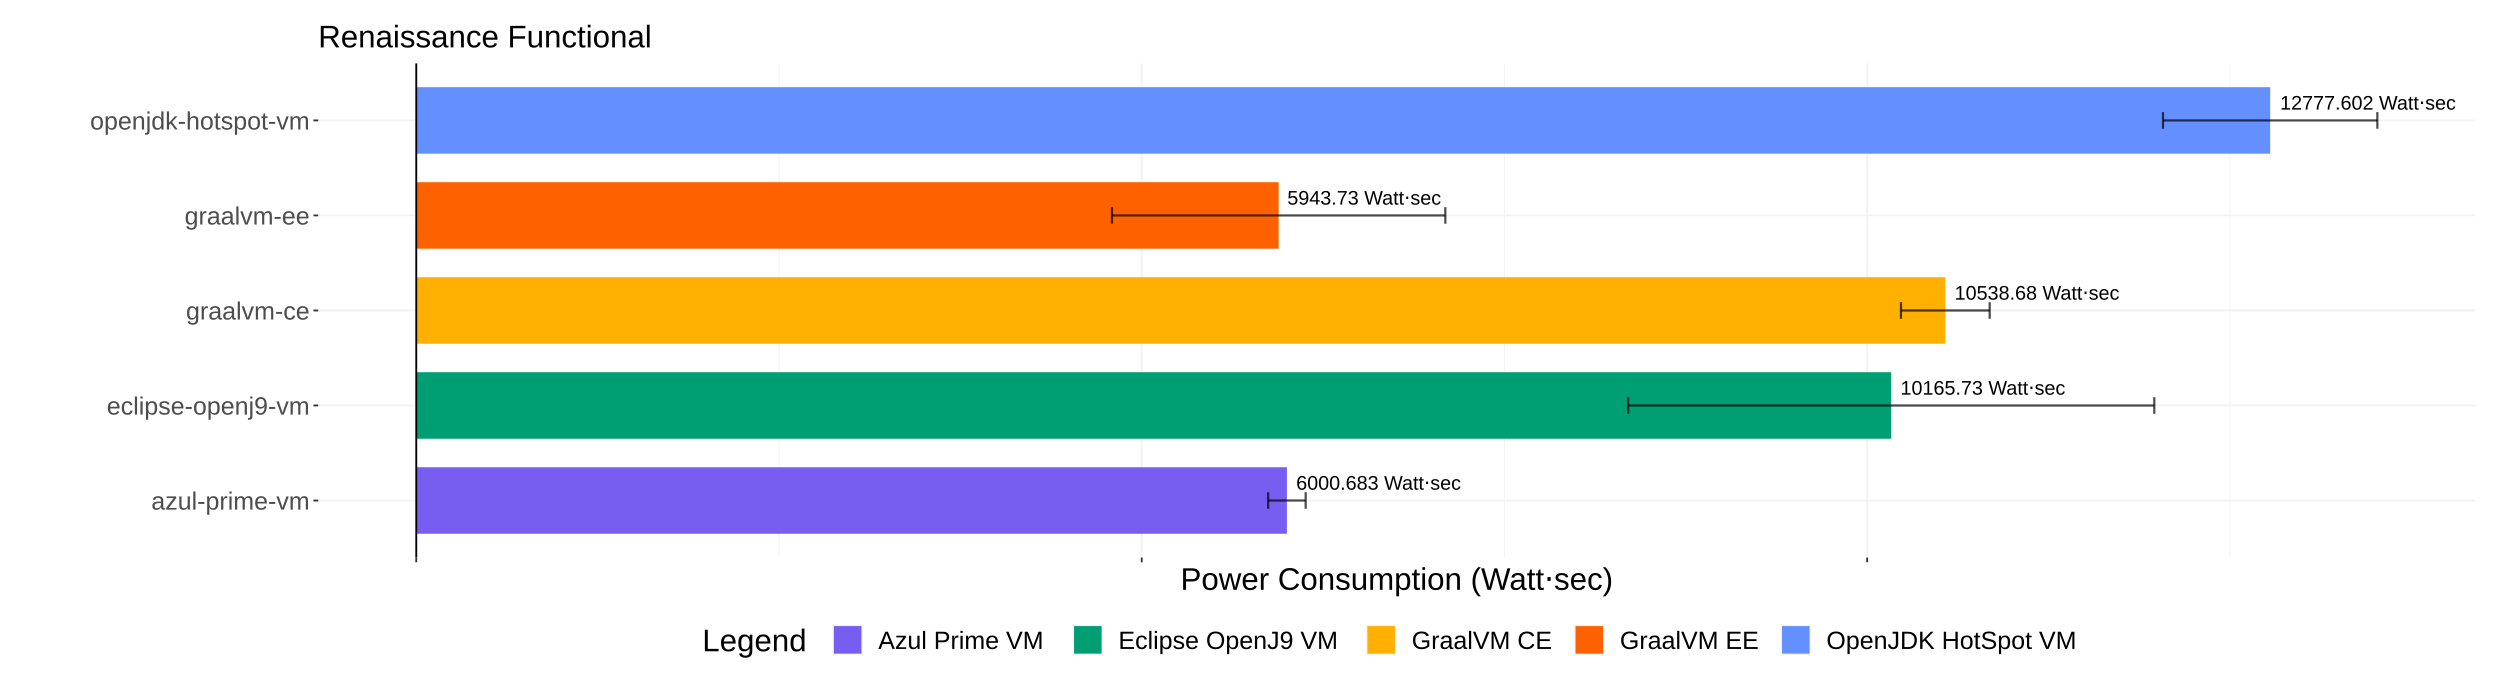
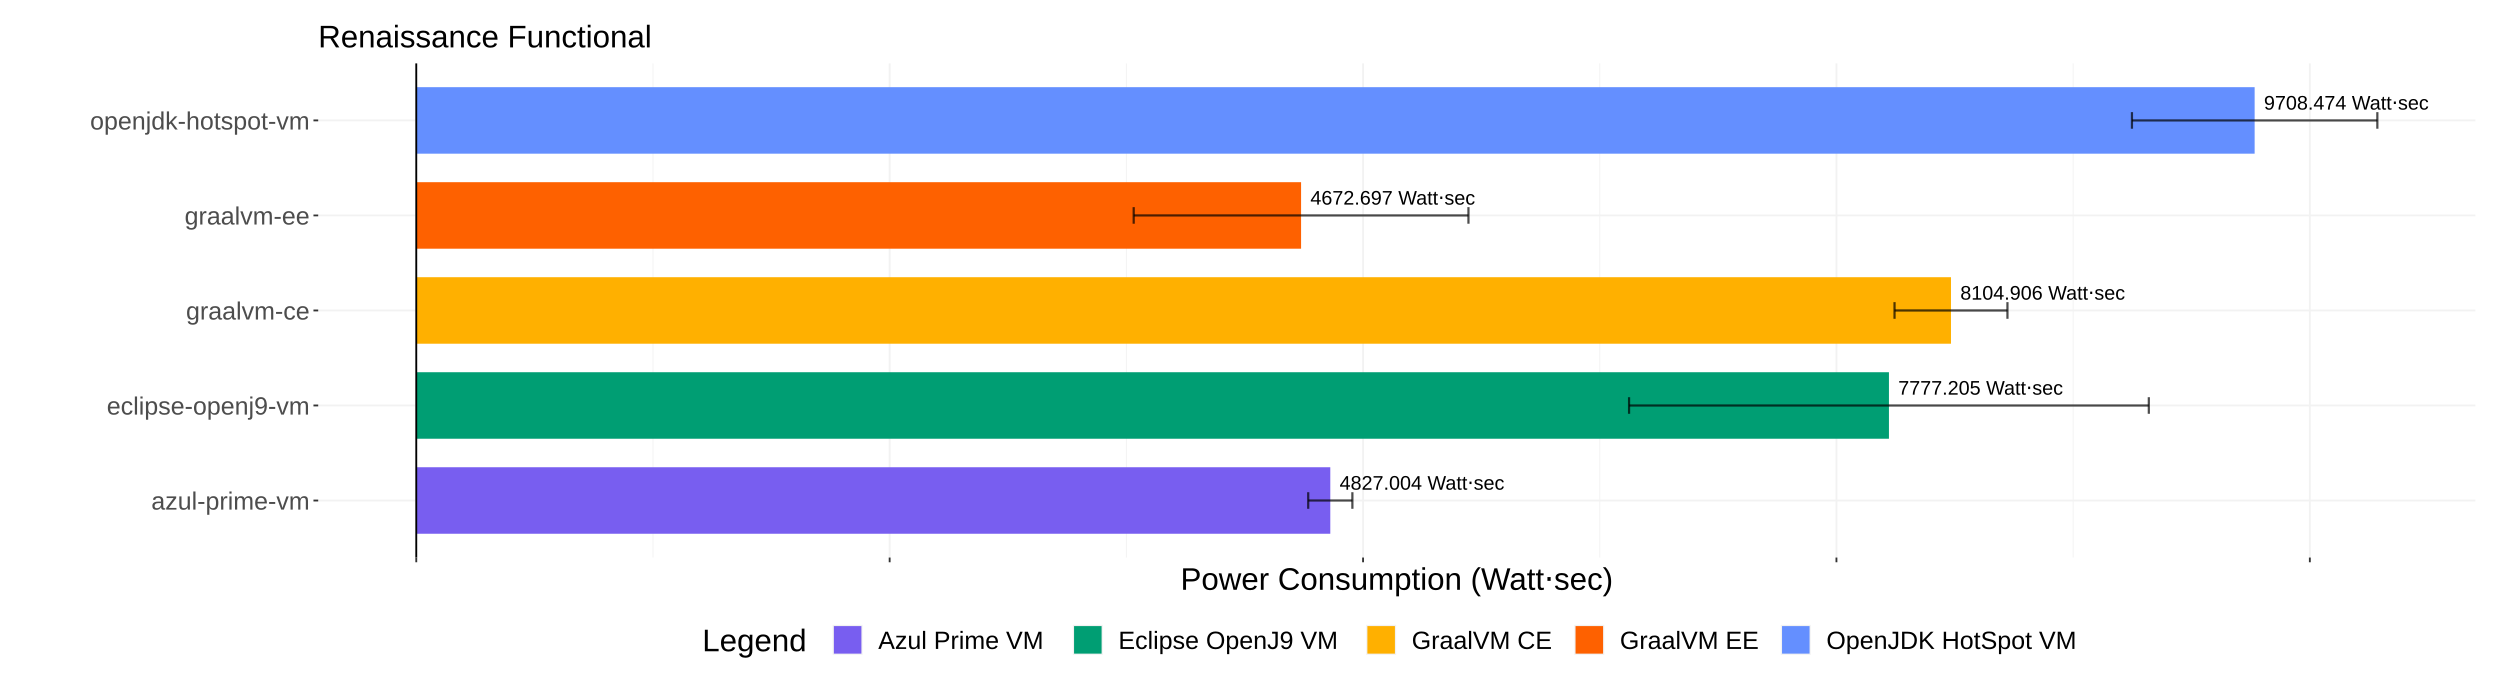
<svg xmlns="http://www.w3.org/2000/svg" class="svglite" width="1440.00pt" height="396.85pt" viewBox="0 0 1440.00 396.85">
  <defs>
    <style type="text/css">
    .svglite line, .svglite polyline, .svglite polygon, .svglite path, .svglite rect, .svglite circle {
      fill: none;
      stroke: #000000;
      stroke-linecap: round;
      stroke-linejoin: round;
      stroke-miterlimit: 10.00;
    }
    .svglite text {
      white-space: pre;
    }
  </style>
  </defs>
  <rect width="100%" height="100%" style="stroke: none; fill: #FFFFFF;" />
  <defs>
    <clipPath id="cpMC4wMHwxNDQwLjAwfDAuMDB8Mzk2Ljg1">
      <rect x="0.00" y="0.00" width="1440.00" height="396.85" />
    </clipPath>
  </defs>
  <g clip-path="url(#cpMC4wMHwxNDQwLjAwfDAuMDB8Mzk2Ljg1)">
    <rect x="0.00" y="0" width="1440.00" height="396.85" style="stroke-width: 1.07; stroke: #FFFFFF; fill: #FFFFFF;" />
    <rect x="183.29" y="36.52" width="1242.54" height="284.61" style="stroke-width: 1.07; stroke: none;" />
-     <polyline points="448.70,321.13 448.70,36.52 " style="stroke-width: 0.53; stroke: #F2F2F2; stroke-linecap: butt;" />
-     <polyline points="866.56,321.13 866.56,36.52 " style="stroke-width: 0.53; stroke: #F2F2F2; stroke-linecap: butt;" />
-     <polyline points="1284.42,321.13 1284.42,36.52 " style="stroke-width: 0.53; stroke: #F2F2F2; stroke-linecap: butt;" />
+     <polyline points="376.11,321.13 376.11,36.52 " style="stroke-width: 0.53; stroke: #F2F2F2; stroke-linecap: butt;" />
+     <polyline points="648.78,321.13 648.78,36.52 " style="stroke-width: 0.53; stroke: #F2F2F2; stroke-linecap: butt;" />
+     <polyline points="921.46,321.13 921.46,36.52 " style="stroke-width: 0.53; stroke: #F2F2F2; stroke-linecap: butt;" />
+     <polyline points="1194.13,321.13 1194.13,36.52 " style="stroke-width: 0.53; stroke: #F2F2F2; stroke-linecap: butt;" />
    <polyline points="183.29,288.29 1425.83,288.29 " style="stroke-width: 1.07; stroke: #F2F2F2; stroke-linecap: butt;" />
    <polyline points="183.29,233.56 1425.83,233.56 " style="stroke-width: 1.07; stroke: #F2F2F2; stroke-linecap: butt;" />
    <polyline points="183.29,178.83 1425.83,178.83 " style="stroke-width: 1.07; stroke: #F2F2F2; stroke-linecap: butt;" />
    <polyline points="183.29,124.09 1425.83,124.09 " style="stroke-width: 1.07; stroke: #F2F2F2; stroke-linecap: butt;" />
    <polyline points="183.29,69.36 1425.83,69.36 " style="stroke-width: 1.07; stroke: #F2F2F2; stroke-linecap: butt;" />
    <polyline points="239.77,321.13 239.77,36.52 " style="stroke-width: 1.07; stroke: #F2F2F2; stroke-linecap: butt;" />
-     <polyline points="657.63,321.13 657.63,36.52 " style="stroke-width: 1.07; stroke: #F2F2F2; stroke-linecap: butt;" />
-     <polyline points="1075.49,321.13 1075.49,36.52 " style="stroke-width: 1.07; stroke: #F2F2F2; stroke-linecap: butt;" />
-     <rect x="239.77" y="269.13" width="501.49" height="38.31" style="stroke-width: 1.07; stroke: none; stroke-linecap: butt; stroke-linejoin: miter; fill: #785EF0;" />
-     <rect x="239.77" y="214.40" width="849.57" height="38.31" style="stroke-width: 1.07; stroke: none; stroke-linecap: butt; stroke-linejoin: miter; fill: #009E73;" />
-     <rect x="239.77" y="159.67" width="880.74" height="38.31" style="stroke-width: 1.07; stroke: none; stroke-linecap: butt; stroke-linejoin: miter; fill: #FFB000;" />
-     <rect x="239.77" y="104.94" width="496.73" height="38.31" style="stroke-width: 1.07; stroke: none; stroke-linecap: butt; stroke-linejoin: miter; fill: #FE6100;" />
-     <rect x="239.77" y="50.21" width="1067.85" height="38.31" style="stroke-width: 1.07; stroke: none; stroke-linecap: butt; stroke-linejoin: miter; fill: #648FFF;" />
-     <text x="746.61" y="282.07" style="font-size: 11.38px; font-family: &quot;Liberation Sans&quot;;" textLength="107.09px" lengthAdjust="spacingAndGlyphs">6000.683 Watt⋅sec</text>
-     <text x="1094.69" y="227.34" style="font-size: 11.38px; font-family: &quot;Liberation Sans&quot;;" textLength="107.09px" lengthAdjust="spacingAndGlyphs">10165.73 Watt⋅sec</text>
-     <text x="1125.86" y="172.61" style="font-size: 11.38px; font-family: &quot;Liberation Sans&quot;;" textLength="107.09px" lengthAdjust="spacingAndGlyphs">10538.68 Watt⋅sec</text>
-     <text x="741.49" y="117.87" style="font-size: 11.38px; font-family: &quot;Liberation Sans&quot;;" textLength="99.86px" lengthAdjust="spacingAndGlyphs">5943.73 Watt⋅sec</text>
-     <text x="1313.34" y="63.14" style="font-size: 11.38px; font-family: &quot;Liberation Sans&quot;;" textLength="114.33px" lengthAdjust="spacingAndGlyphs">12777.602 Watt⋅sec</text>
-     <polyline points="752.07,293.08 752.07,283.50 " style="stroke-width: 1.28; stroke: #000000; stroke-opacity: 0.70; stroke-linecap: butt;" />
-     <polyline points="752.07,288.29 730.45,288.29 " style="stroke-width: 1.28; stroke: #000000; stroke-opacity: 0.70; stroke-linecap: butt;" />
-     <polyline points="730.45,293.08 730.45,283.50 " style="stroke-width: 1.28; stroke: #000000; stroke-opacity: 0.70; stroke-linecap: butt;" />
-     <polyline points="1240.88,238.35 1240.88,228.77 " style="stroke-width: 1.28; stroke: #000000; stroke-opacity: 0.70; stroke-linecap: butt;" />
-     <polyline points="1240.88,233.56 937.80,233.56 " style="stroke-width: 1.28; stroke: #000000; stroke-opacity: 0.70; stroke-linecap: butt;" />
-     <polyline points="937.80,238.35 937.80,228.77 " style="stroke-width: 1.28; stroke: #000000; stroke-opacity: 0.70; stroke-linecap: butt;" />
-     <polyline points="1146.06,183.62 1146.06,174.04 " style="stroke-width: 1.28; stroke: #000000; stroke-opacity: 0.70; stroke-linecap: butt;" />
-     <polyline points="1146.06,178.83 1094.96,178.83 " style="stroke-width: 1.28; stroke: #000000; stroke-opacity: 0.70; stroke-linecap: butt;" />
-     <polyline points="1094.96,183.62 1094.96,174.04 " style="stroke-width: 1.28; stroke: #000000; stroke-opacity: 0.70; stroke-linecap: butt;" />
-     <polyline points="832.51,128.88 832.51,119.30 " style="stroke-width: 1.28; stroke: #000000; stroke-opacity: 0.70; stroke-linecap: butt;" />
-     <polyline points="832.51,124.09 640.49,124.09 " style="stroke-width: 1.28; stroke: #000000; stroke-opacity: 0.70; stroke-linecap: butt;" />
-     <polyline points="640.49,128.88 640.49,119.30 " style="stroke-width: 1.28; stroke: #000000; stroke-opacity: 0.70; stroke-linecap: butt;" />
+     <polyline points="512.44,321.13 512.44,36.52 " style="stroke-width: 1.07; stroke: #F2F2F2; stroke-linecap: butt;" />
+     <polyline points="785.12,321.13 785.12,36.52 " style="stroke-width: 1.07; stroke: #F2F2F2; stroke-linecap: butt;" />
+     <polyline points="1057.79,321.13 1057.79,36.52 " style="stroke-width: 1.07; stroke: #F2F2F2; stroke-linecap: butt;" />
+     <polyline points="1330.47,321.13 1330.47,36.52 " style="stroke-width: 1.07; stroke: #F2F2F2; stroke-linecap: butt;" />
+     <rect x="239.77" y="269.13" width="526.48" height="38.31" style="stroke-width: 1.07; stroke: none; stroke-linecap: butt; stroke-linejoin: miter; fill: #785EF0;" />
+     <rect x="239.77" y="214.40" width="848.26" height="38.31" style="stroke-width: 1.07; stroke: none; stroke-linecap: butt; stroke-linejoin: miter; fill: #009E73;" />
+     <rect x="239.77" y="159.67" width="884.00" height="38.31" style="stroke-width: 1.07; stroke: none; stroke-linecap: butt; stroke-linejoin: miter; fill: #FFB000;" />
+     <rect x="239.77" y="104.94" width="509.65" height="38.31" style="stroke-width: 1.07; stroke: none; stroke-linecap: butt; stroke-linejoin: miter; fill: #FE6100;" />
+     <rect x="239.77" y="50.21" width="1058.90" height="38.31" style="stroke-width: 1.07; stroke: none; stroke-linecap: butt; stroke-linejoin: miter; fill: #648FFF;" />
+     <text x="771.60" y="282.07" style="font-size: 11.38px; font-family: &quot;Liberation Sans&quot;;" textLength="107.09px" lengthAdjust="spacingAndGlyphs">4827.004 Watt⋅sec</text>
+     <text x="1093.38" y="227.34" style="font-size: 11.38px; font-family: &quot;Liberation Sans&quot;;" textLength="107.09px" lengthAdjust="spacingAndGlyphs">7777.205 Watt⋅sec</text>
+     <text x="1129.13" y="172.61" style="font-size: 11.38px; font-family: &quot;Liberation Sans&quot;;" textLength="107.09px" lengthAdjust="spacingAndGlyphs">8104.906 Watt⋅sec</text>
+     <text x="754.77" y="117.87" style="font-size: 11.38px; font-family: &quot;Liberation Sans&quot;;" textLength="107.09px" lengthAdjust="spacingAndGlyphs">4672.697 Watt⋅sec</text>
+     <text x="1304.03" y="63.14" style="font-size: 11.38px; font-family: &quot;Liberation Sans&quot;;" textLength="107.09px" lengthAdjust="spacingAndGlyphs">9708.474 Watt⋅sec</text>
+     <polyline points="778.97,293.08 778.97,283.50 " style="stroke-width: 1.28; stroke: #000000; stroke-opacity: 0.70; stroke-linecap: butt;" />
+     <polyline points="778.97,288.29 753.53,288.29 " style="stroke-width: 1.28; stroke: #000000; stroke-opacity: 0.70; stroke-linecap: butt;" />
+     <polyline points="753.53,293.08 753.53,283.50 " style="stroke-width: 1.28; stroke: #000000; stroke-opacity: 0.70; stroke-linecap: butt;" />
+     <polyline points="1237.72,238.35 1237.72,228.77 " style="stroke-width: 1.28; stroke: #000000; stroke-opacity: 0.70; stroke-linecap: butt;" />
+     <polyline points="1237.72,233.56 938.34,233.56 " style="stroke-width: 1.28; stroke: #000000; stroke-opacity: 0.70; stroke-linecap: butt;" />
+     <polyline points="938.34,238.35 938.34,228.77 " style="stroke-width: 1.28; stroke: #000000; stroke-opacity: 0.70; stroke-linecap: butt;" />
+     <polyline points="1156.29,183.62 1156.29,174.04 " style="stroke-width: 1.28; stroke: #000000; stroke-opacity: 0.70; stroke-linecap: butt;" />
+     <polyline points="1156.29,178.83 1091.25,178.83 " style="stroke-width: 1.28; stroke: #000000; stroke-opacity: 0.70; stroke-linecap: butt;" />
+     <polyline points="1091.25,183.62 1091.25,174.04 " style="stroke-width: 1.28; stroke: #000000; stroke-opacity: 0.70; stroke-linecap: butt;" />
+     <polyline points="845.83,128.88 845.83,119.30 " style="stroke-width: 1.28; stroke: #000000; stroke-opacity: 0.70; stroke-linecap: butt;" />
+     <polyline points="845.83,124.09 653.01,124.09 " style="stroke-width: 1.28; stroke: #000000; stroke-opacity: 0.70; stroke-linecap: butt;" />
+     <polyline points="653.01,128.88 653.01,119.30 " style="stroke-width: 1.28; stroke: #000000; stroke-opacity: 0.70; stroke-linecap: butt;" />
    <polyline points="1369.35,74.15 1369.35,64.57 " style="stroke-width: 1.28; stroke: #000000; stroke-opacity: 0.70; stroke-linecap: butt;" />
-     <polyline points="1369.35,69.36 1245.89,69.36 " style="stroke-width: 1.28; stroke: #000000; stroke-opacity: 0.70; stroke-linecap: butt;" />
-     <polyline points="1245.89,74.15 1245.89,64.57 " style="stroke-width: 1.28; stroke: #000000; stroke-opacity: 0.70; stroke-linecap: butt;" />
+     <polyline points="1369.35,69.36 1228.00,69.36 " style="stroke-width: 1.28; stroke: #000000; stroke-opacity: 0.70; stroke-linecap: butt;" />
+     <polyline points="1228.00,74.15 1228.00,64.57 " style="stroke-width: 1.28; stroke: #000000; stroke-opacity: 0.70; stroke-linecap: butt;" />
    <line x1="239.77" y1="321.13" x2="239.77" y2="36.52" style="stroke-width: 1.07; stroke-linecap: butt;" />
    <text x="178.36" y="293.54" text-anchor="end" style="font-size: 14.40px;fill: #4D4D4D; font-family: &quot;Liberation Sans&quot;;" textLength="103.95px" lengthAdjust="spacingAndGlyphs">azul-prime-vm</text>
    <text x="178.36" y="238.80" text-anchor="end" style="font-size: 14.40px;fill: #4D4D4D; font-family: &quot;Liberation Sans&quot;;" textLength="132.12px" lengthAdjust="spacingAndGlyphs">eclipse-openj9-vm</text>
    <text x="178.36" y="184.07" text-anchor="end" style="font-size: 14.40px;fill: #4D4D4D; font-family: &quot;Liberation Sans&quot;;" textLength="81.19px" lengthAdjust="spacingAndGlyphs">graalvm-ce</text>
    <text x="178.36" y="129.34" text-anchor="end" style="font-size: 14.40px;fill: #4D4D4D; font-family: &quot;Liberation Sans&quot;;" textLength="82.13px" lengthAdjust="spacingAndGlyphs">graalvm-ee</text>
    <text x="178.36" y="74.61" text-anchor="end" style="font-size: 14.40px;fill: #4D4D4D; font-family: &quot;Liberation Sans&quot;;" textLength="144.58px" lengthAdjust="spacingAndGlyphs">openjdk-hotspot-vm</text>
    <polyline points="180.55,288.29 183.29,288.29 " style="stroke-width: 1.07; stroke: #333333; stroke-linecap: butt;" />
    <polyline points="180.55,233.56 183.29,233.56 " style="stroke-width: 1.07; stroke: #333333; stroke-linecap: butt;" />
    <polyline points="180.55,178.83 183.29,178.83 " style="stroke-width: 1.07; stroke: #333333; stroke-linecap: butt;" />
    <polyline points="180.55,124.09 183.29,124.09 " style="stroke-width: 1.07; stroke: #333333; stroke-linecap: butt;" />
    <polyline points="180.55,69.36 183.29,69.36 " style="stroke-width: 1.07; stroke: #333333; stroke-linecap: butt;" />
    <polyline points="239.77,323.87 239.77,321.13 " style="stroke-width: 1.07; stroke: #333333; stroke-linecap: butt;" />
-     <polyline points="657.63,323.87 657.63,321.13 " style="stroke-width: 1.07; stroke: #333333; stroke-linecap: butt;" />
-     <polyline points="1075.49,323.87 1075.49,321.13 " style="stroke-width: 1.07; stroke: #333333; stroke-linecap: butt;" />
+     <polyline points="512.44,323.87 512.44,321.13 " style="stroke-width: 1.07; stroke: #333333; stroke-linecap: butt;" />
+     <polyline points="785.12,323.87 785.12,321.13 " style="stroke-width: 1.07; stroke: #333333; stroke-linecap: butt;" />
+     <polyline points="1057.79,323.87 1057.79,321.13 " style="stroke-width: 1.07; stroke: #333333; stroke-linecap: butt;" />
+     <polyline points="1330.47,323.87 1330.47,321.13 " style="stroke-width: 1.07; stroke: #333333; stroke-linecap: butt;" />
    <text x="804.56" y="339.74" text-anchor="middle" style="font-size: 18.00px; font-family: &quot;Liberation Sans&quot;;" textLength="276.99px" lengthAdjust="spacingAndGlyphs">Power Consumption (Watt⋅sec)</text>
    <rect x="399.04" y="354.44" width="811.04" height="28.24" style="stroke-width: 1.07; stroke: none; fill: #FFFFFF;" />
    <text x="404.52" y="375.12" style="font-size: 18.00px; font-family: &quot;Liberation Sans&quot;;" textLength="66.12px" lengthAdjust="spacingAndGlyphs">Legend</text>
    <rect x="479.60" y="359.92" width="17.28" height="17.28" style="stroke-width: 1.07; stroke: none; fill: #F2F2F2;" />
    <rect x="480.31" y="360.63" width="15.86" height="15.86" style="stroke-width: 1.07; stroke: none; stroke-linecap: butt; stroke-linejoin: miter; fill: #785EF0;" />
    <rect x="617.95" y="359.92" width="17.28" height="17.28" style="stroke-width: 1.07; stroke: none; fill: #F2F2F2;" />
    <rect x="618.66" y="360.63" width="15.86" height="15.86" style="stroke-width: 1.07; stroke: none; stroke-linecap: butt; stroke-linejoin: miter; fill: #009E73;" />
    <rect x="786.90" y="359.92" width="17.28" height="17.28" style="stroke-width: 1.07; stroke: none; fill: #F2F2F2;" />
    <rect x="787.61" y="360.63" width="15.86" height="15.86" style="stroke-width: 1.07; stroke: none; stroke-linecap: butt; stroke-linejoin: miter; fill: #FFB000;" />
    <rect x="906.80" y="359.92" width="17.28" height="17.28" style="stroke-width: 1.07; stroke: none; fill: #F2F2F2;" />
    <rect x="907.51" y="360.63" width="15.86" height="15.86" style="stroke-width: 1.07; stroke: none; stroke-linecap: butt; stroke-linejoin: miter; fill: #FE6100;" />
    <rect x="1025.74" y="359.92" width="17.28" height="17.28" style="stroke-width: 1.07; stroke: none; fill: #F2F2F2;" />
    <rect x="1026.45" y="360.63" width="15.86" height="15.86" style="stroke-width: 1.07; stroke: none; stroke-linecap: butt; stroke-linejoin: miter; fill: #648FFF;" />
    <text x="505.85" y="373.80" style="font-size: 14.40px; font-family: &quot;Liberation Sans&quot;;" textLength="103.13px" lengthAdjust="spacingAndGlyphs">Azul Prime VM</text>
    <text x="644.19" y="373.80" style="font-size: 14.40px; font-family: &quot;Liberation Sans&quot;;" textLength="133.74px" lengthAdjust="spacingAndGlyphs">Eclipse OpenJ9 VM</text>
    <text x="813.15" y="373.80" style="font-size: 14.40px; font-family: &quot;Liberation Sans&quot;;" textLength="84.69px" lengthAdjust="spacingAndGlyphs">GraalVM CE</text>
    <text x="933.05" y="373.80" style="font-size: 14.40px; font-family: &quot;Liberation Sans&quot;;" textLength="83.73px" lengthAdjust="spacingAndGlyphs">GraalVM EE</text>
    <text x="1051.99" y="373.80" style="font-size: 14.40px; font-family: &quot;Liberation Sans&quot;;" textLength="152.61px" lengthAdjust="spacingAndGlyphs">OpenJDK HotSpot VM</text>
    <text x="183.29" y="27.30" style="font-size: 18.00px; font-family: &quot;Liberation Sans&quot;;" textLength="210.69px" lengthAdjust="spacingAndGlyphs">Renaissance Functional</text>
  </g>
</svg>
